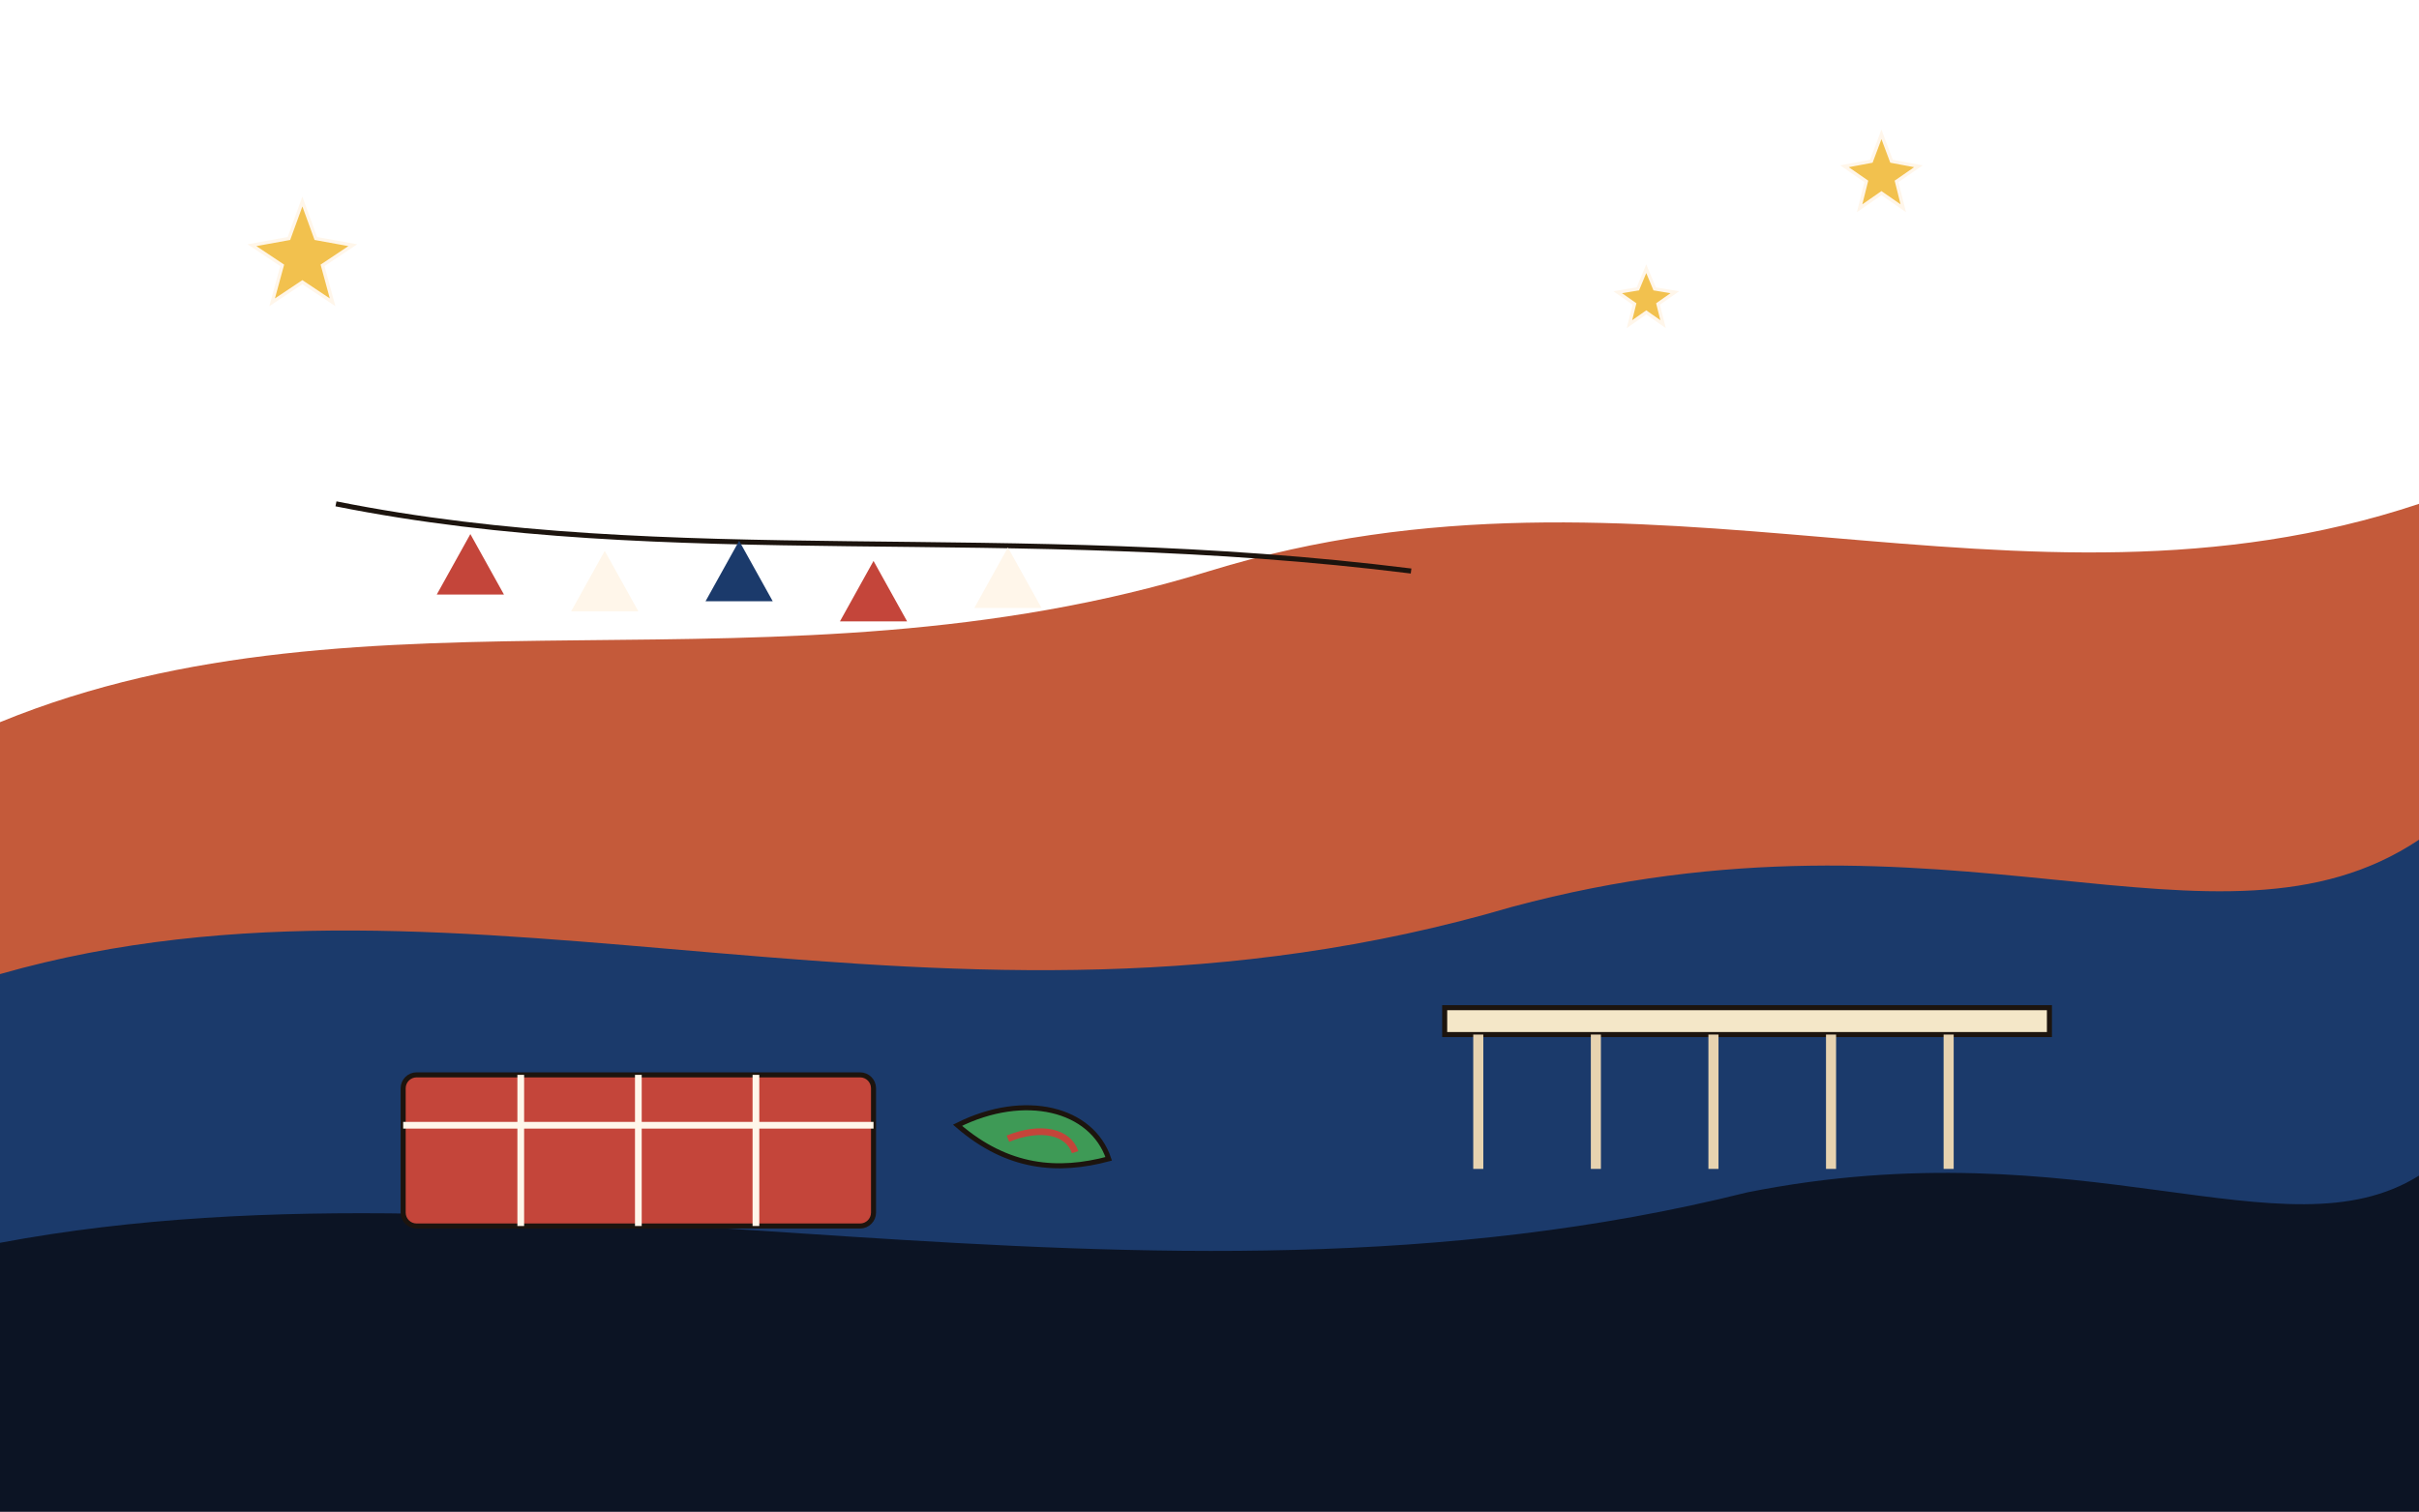
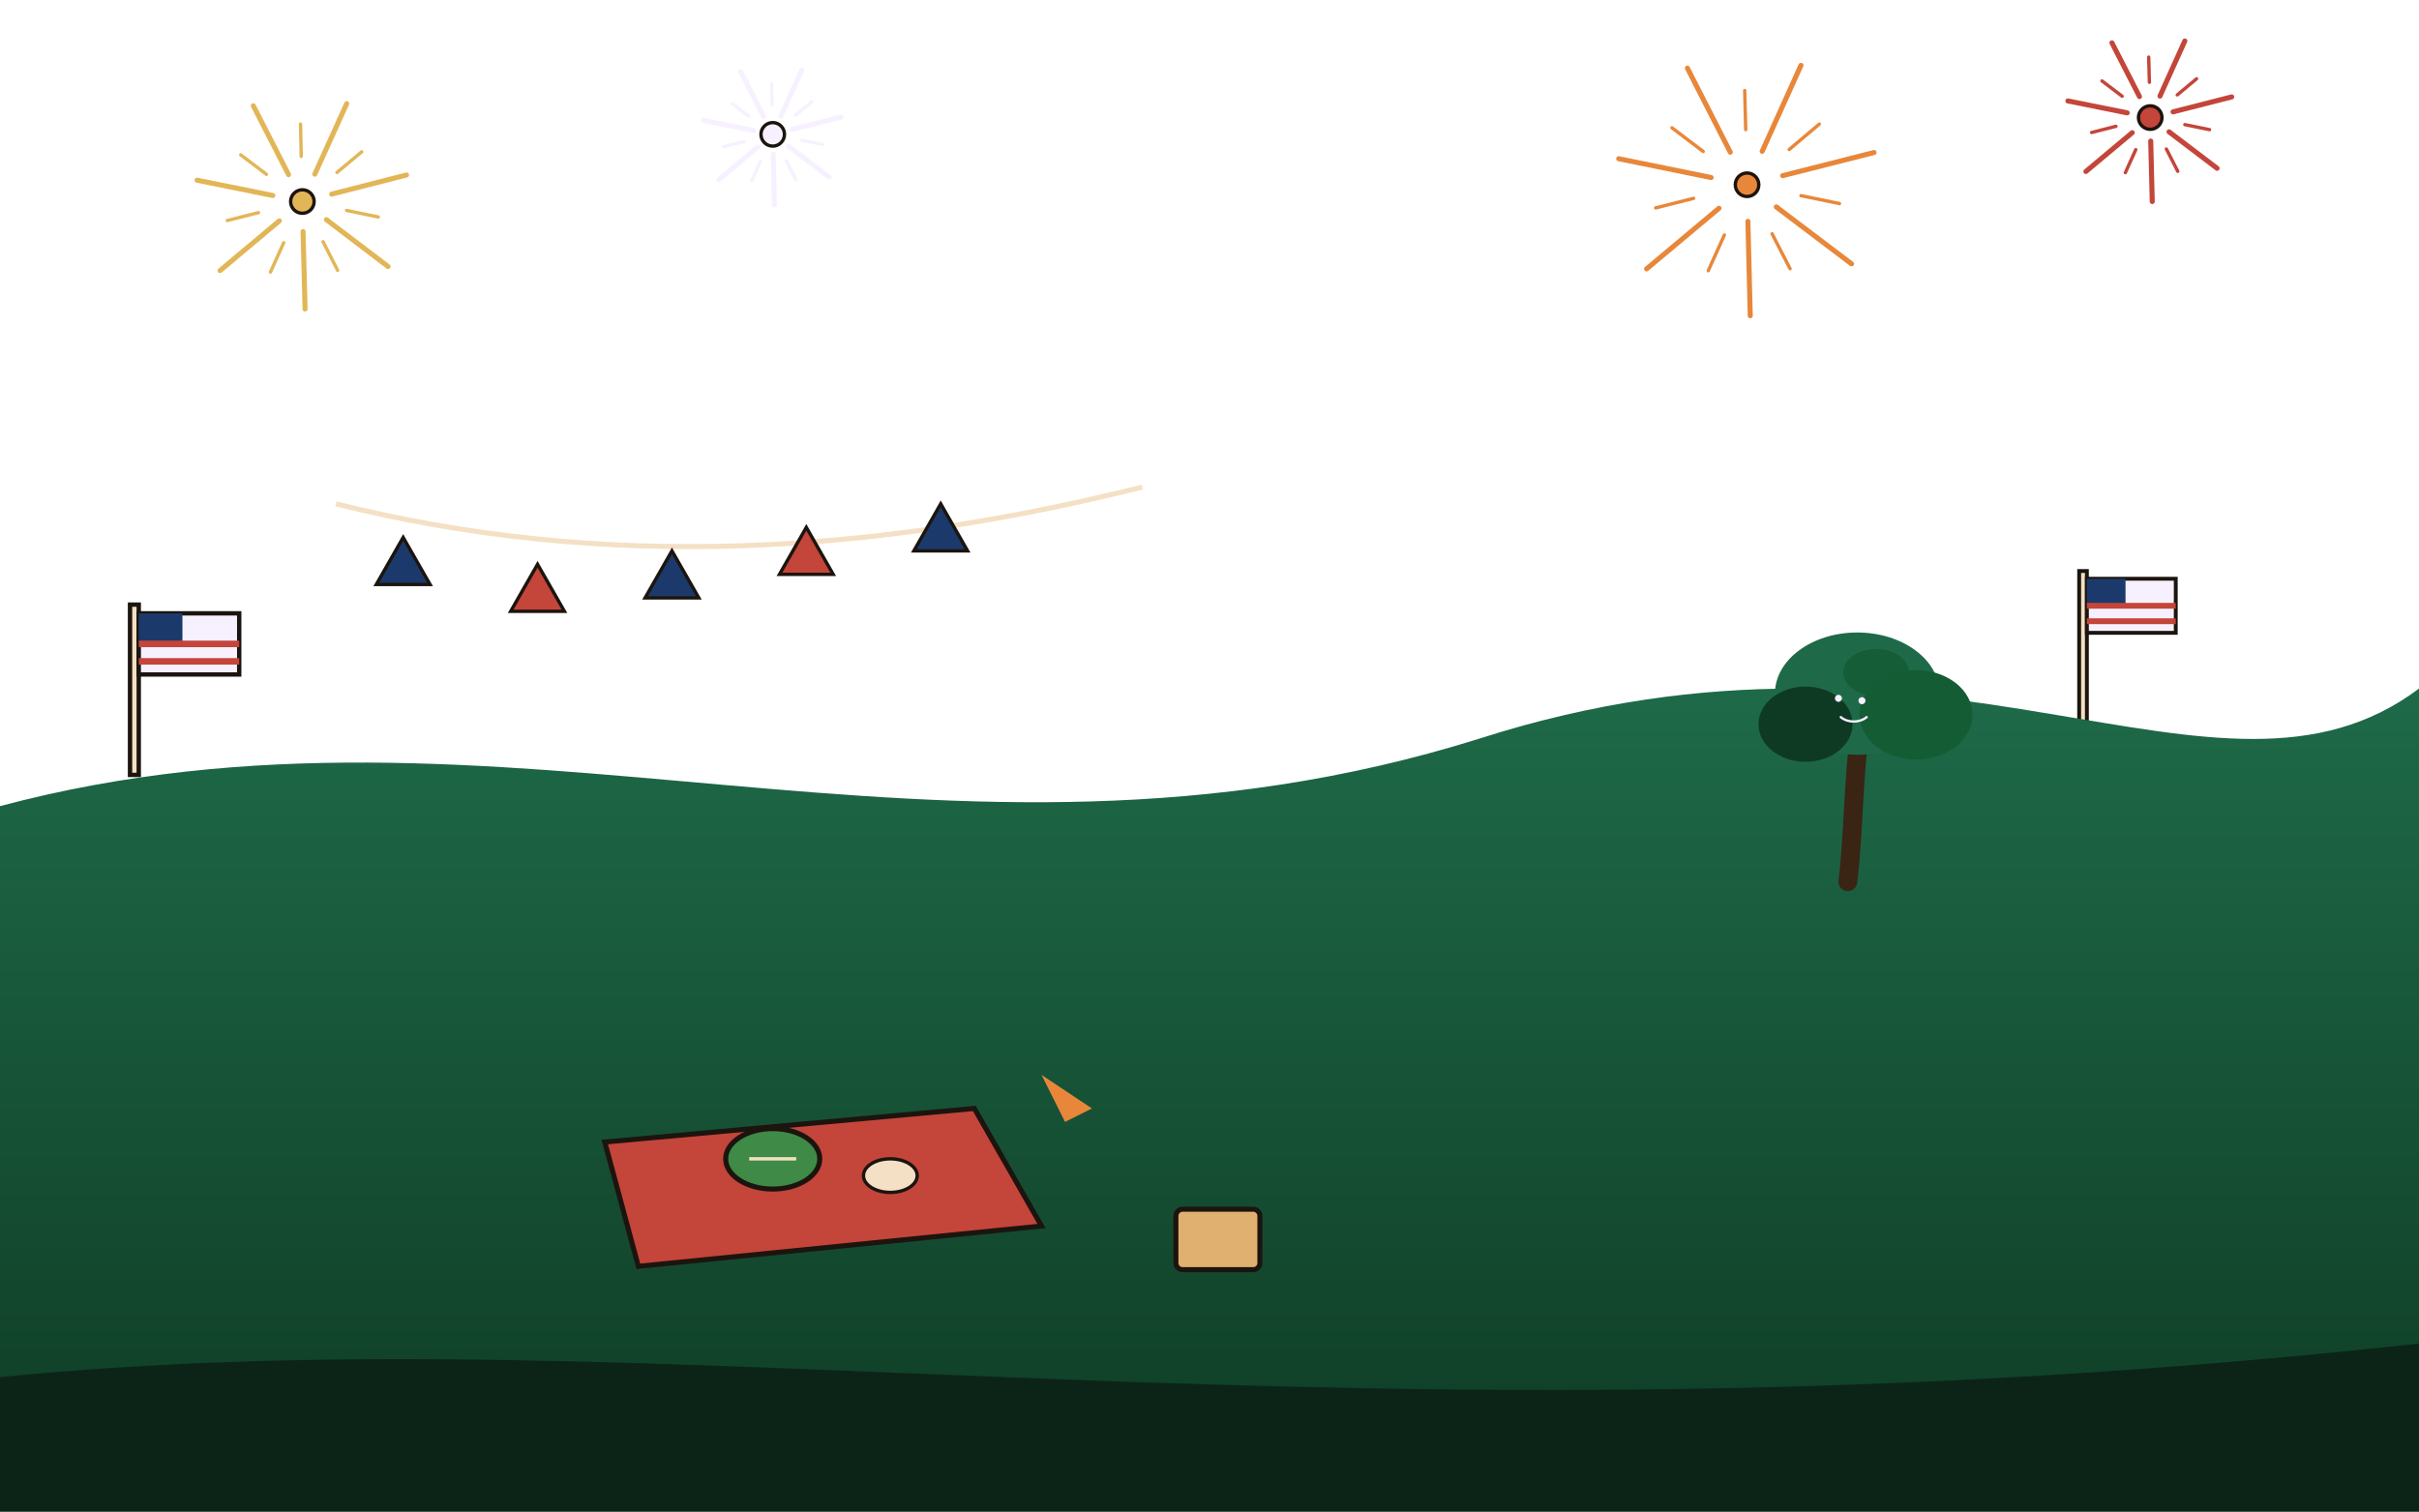
<svg xmlns="http://www.w3.org/2000/svg" viewBox="0 0 1440 900" fill="none" id="scene-site">
-   <path d="M0 430C220 340 460 420 720 340C980 260 1200 380 1440 300V900H0Z" fill="#C45A3A" />
-   <path d="M0 580C280 500 560 640 900 540C1160 470 1320 580 1440 500V900H0Z" fill="#1B3A6B" />
-   <path d="M0 740C320 680 680 800 1040 710C1240 670 1360 750 1440 700V900H0Z" fill="#0C1424" />
-   <g id="spark-bursts" fill="#F2C14E" stroke="#FFF6EA" stroke-width="2">
-     <path d="M180 120l8 22 22 4-18 12 6 22-18-12-18 12 6-22-18-12 22-4z" />
-     <path d="M1120 80l6 16 16 3-13 9 4 16-13-9-13 9 4-16-13-9 16-3z" />
-     <path d="M980 160l5 12 12 2-10 7 3 12-10-7-10 7 3-12-10-7 12-2z" />
+   <defs>
+     <linearGradient id="grass" x1="0" y1="0" x2="0" y2="1">
+       <stop offset="0" stop-color="#1E6A48" />
+       <stop offset="1" stop-color="#0E3A24" />
+     </linearGradient>
+   </defs>
+   <g id="firework" transform="translate(180 120)">
+     <path d="M26.3 5.3L45.2 9.2" stroke="#E2B657" stroke-width="2" stroke-linecap="round" />
+     <path d="M14.3 10.8L51.0 38.7" stroke="#E2B657" stroke-width="3" stroke-linecap="round" />
+     <path d="M12.3 23.9L21.0 41.0" stroke="#E2B657" stroke-width="2" stroke-linecap="round" />
+     <path d="M0.4 17.9L1.6 64.0" stroke="#E2B657" stroke-width="3" stroke-linecap="round" />
+     <path d="M-11.1 24.5L-19.0 42.0" stroke="#E2B657" stroke-width="2" stroke-linecap="round" />
+     <path d="M-13.7 11.5L-49.0 41.1" stroke="#E2B657" stroke-width="3" stroke-linecap="round" />
+     <path d="M-26.1 6.6L-44.7 11.3" stroke="#E2B657" stroke-width="2" stroke-linecap="round" />
+     <path d="M-17.6 -3.6L-62.7 -12.7" stroke="#E2B657" stroke-width="3" stroke-linecap="round" />
+     <path d="M-21.4 -16.2L-36.7 -27.8" stroke="#E2B657" stroke-width="2" stroke-linecap="round" />
+     <path d="M-8.2 -16.0L-29.2 -57.0" stroke="#E2B657" stroke-width="3" stroke-linecap="round" />
+     <path d="M-0.7 -26.9L-1.1 -46.1" stroke="#E2B657" stroke-width="2" stroke-linecap="round" />
+     <path d="M7.4 -16.3L26.4 -58.3" stroke="#E2B657" stroke-width="3" stroke-linecap="round" />
+     <path d="M20.6 -17.3L35.3 -29.6" stroke="#E2B657" stroke-width="2" stroke-linecap="round" />
+     <path d="M17.4 -4.4L62.0 -15.8" stroke="#E2B657" stroke-width="3" stroke-linecap="round" />
+     <circle r="7" fill="#E2B657" stroke="#1C140E" stroke-width="2" />
  </g>
-   <g id="porch-bunting">
-     <path d="M200 300c200 40 400 10 640 40" stroke="#1C140E" stroke-width="3" />
-     <path d="M280 318l20 36h-40z" fill="#C4453A" />
-     <path d="M360 328l20 36h-40z" fill="#FFF6EA" />
-     <path d="M440 322l20 36h-40z" fill="#1B3A6B" />
-     <path d="M520 334l20 36h-40z" fill="#C4453A" />
-     <path d="M600 326l20 36h-40z" fill="#FFF6EA" />
+   <g id="firework" transform="translate(460 80)">
+     <path d="M17.3 3.5L29.6 6.0" stroke="#F7F1FF" stroke-width="2" stroke-linecap="round" />
+     <path d="M9.4 7.1L33.5 25.4" stroke="#F7F1FF" stroke-width="3" stroke-linecap="round" />
+     <path d="M8.0 15.7L13.8 26.9" stroke="#F7F1FF" stroke-width="2" stroke-linecap="round" />
+     <path d="M0.3 11.8L1.0 42.0" stroke="#F7F1FF" stroke-width="3" stroke-linecap="round" />
+     <path d="M-7.3 16.1L-12.5 27.6" stroke="#F7F1FF" stroke-width="2" stroke-linecap="round" />
+     <path d="M-9.0 7.6L-32.2 27.0" stroke="#F7F1FF" stroke-width="3" stroke-linecap="round" />
+     <path d="M-17.1 4.3L-29.3 7.4" stroke="#F7F1FF" stroke-width="2" stroke-linecap="round" />
+     <path d="M-11.5 -2.3L-41.2 -8.3" stroke="#F7F1FF" stroke-width="3" stroke-linecap="round" />
+     <path d="M-14.1 -10.7L-24.1 -18.3" stroke="#F7F1FF" stroke-width="2" stroke-linecap="round" />
+     <path d="M-5.4 -10.5L-19.1 -37.4" stroke="#F7F1FF" stroke-width="3" stroke-linecap="round" />
+     <path d="M-0.4 -17.6L-0.7 -30.2" stroke="#F7F1FF" stroke-width="2" stroke-linecap="round" />
+     <path d="M4.8 -10.7L17.3 -38.3" stroke="#F7F1FF" stroke-width="3" stroke-linecap="round" />
+     <path d="M13.5 -11.3L23.2 -19.4" stroke="#F7F1FF" stroke-width="2" stroke-linecap="round" />
+     <path d="M11.4 -2.9L40.7 -10.3" stroke="#F7F1FF" stroke-width="3" stroke-linecap="round" />
+     <circle r="7" fill="#F7F1FF" stroke="#1C140E" stroke-width="2" />
  </g>
-   <g id="picnic" transform="translate(240 600)">
-     <rect x="0" y="40" width="280" height="90" rx="8" fill="#C4453A" stroke="#1C140E" stroke-width="3" />
-     <path d="M0 70h280M70 40v90M140 40v90M210 40v90" stroke="#FFF6EA" stroke-width="4" />
-     <path d="M330 70c40-20 80-10 90 20-30 8-60 6-90-20z" fill="#3E9A56" stroke="#1C140E" stroke-width="3" />
-     <path d="M360 78c20-8 36-4 40 8" stroke="#C4453A" stroke-width="4" />
+   <g id="firework" transform="translate(1040 110)">
+     <path d="M32.1 6.5L55.0 11.2" stroke="#E8873A" stroke-width="2" stroke-linecap="round" />
+     <path d="M17.4 13.2L62.2 47.1" stroke="#E8873A" stroke-width="3" stroke-linecap="round" />
+     <path d="M14.9 29.2L25.6 50.0" stroke="#E8873A" stroke-width="2" stroke-linecap="round" />
+     <path d="M0.5 21.8L1.9 78.0" stroke="#E8873A" stroke-width="3" stroke-linecap="round" />
+     <path d="M-13.5 29.9L-23.1 51.2" stroke="#E8873A" stroke-width="2" stroke-linecap="round" />
+     <path d="M-16.7 14.0L-59.8 50.1" stroke="#E8873A" stroke-width="3" stroke-linecap="round" />
+     <path d="M-31.8 8.1L-54.4 13.8" stroke="#E8873A" stroke-width="2" stroke-linecap="round" />
+     <path d="M-21.4 -4.3L-76.4 -15.5" stroke="#E8873A" stroke-width="3" stroke-linecap="round" />
+     <path d="M-26.1 -19.8L-44.7 -33.9" stroke="#E8873A" stroke-width="2" stroke-linecap="round" />
+     <path d="M-10.0 -19.4L-35.5 -69.4" stroke="#E8873A" stroke-width="3" stroke-linecap="round" />
+     <path d="M-0.8 -32.8L-1.4 -56.1" stroke="#E8873A" stroke-width="2" stroke-linecap="round" />
+     <path d="M9.0 -19.9L32.1 -71.1" stroke="#E8873A" stroke-width="3" stroke-linecap="round" />
+     <path d="M25.1 -21.0L43.0 -36.1" stroke="#E8873A" stroke-width="2" stroke-linecap="round" />
+     <path d="M21.2 -5.4L75.6 -19.2" stroke="#E8873A" stroke-width="3" stroke-linecap="round" />
+     <circle r="7" fill="#E8873A" stroke="#1C140E" stroke-width="2" />
  </g>
-   <g id="porch-rail" transform="translate(860 560)">
-     <rect x="0" y="40" width="360" height="16" fill="#F4E7C8" stroke="#1C140E" stroke-width="3" />
-     <path d="M20 56v80M90 56v80M160 56v80M230 56v80M300 56v80" stroke="#E7D3B0" stroke-width="6" />
+   <g id="firework" transform="translate(1280 70)">
+     <path d="M20.6 4.2L35.3 7.2" stroke="#C4453A" stroke-width="2" stroke-linecap="round" />
+     <path d="M11.2 8.5L39.8 30.2" stroke="#C4453A" stroke-width="3" stroke-linecap="round" />
+     <path d="M9.6 18.7L16.4 32.0" stroke="#C4453A" stroke-width="2" stroke-linecap="round" />
+     <path d="M0.3 14.0L1.2 50.0" stroke="#C4453A" stroke-width="3" stroke-linecap="round" />
+     <path d="M-8.6 19.1L-14.8 32.8" stroke="#C4453A" stroke-width="2" stroke-linecap="round" />
+     <path d="M-10.7 9.0L-38.3 32.1" stroke="#C4453A" stroke-width="3" stroke-linecap="round" />
+     <path d="M-20.4 5.2L-34.9 8.9" stroke="#C4453A" stroke-width="2" stroke-linecap="round" />
+     <path d="M-13.7 -2.8L-49.0 -9.9" stroke="#C4453A" stroke-width="3" stroke-linecap="round" />
+     <path d="M-16.7 -12.7L-28.7 -21.8" stroke="#C4453A" stroke-width="2" stroke-linecap="round" />
+     <path d="M-6.4 -12.5L-22.8 -44.5" stroke="#C4453A" stroke-width="3" stroke-linecap="round" />
+     <path d="M-0.5 -21.0L-0.9 -36.0" stroke="#C4453A" stroke-width="2" stroke-linecap="round" />
+     <path d="M5.8 -12.8L20.6 -45.6" stroke="#C4453A" stroke-width="3" stroke-linecap="round" />
+     <path d="M16.1 -13.5L27.6 -23.1" stroke="#C4453A" stroke-width="2" stroke-linecap="round" />
+     <path d="M13.6 -3.4L48.5 -12.3" stroke="#C4453A" stroke-width="3" stroke-linecap="round" />
+     <circle r="7" fill="#C4453A" stroke="#1C140E" stroke-width="2" />
  </g>
+   <g id="flags" transform="translate(80 360) scale(1.3)">
+     <rect x="-2" width="4" height="78" fill="#F4E0C4" stroke="#1C140E" stroke-width="2" />
+     <path d="M2 4h46v28H2z" fill="#F7F1FF" stroke="#1C140E" stroke-width="2" />
+     <path d="M2 4h20v14H2z" fill="#1B3A6B" />
+     <path d="M2 18h46M2 26h46" stroke="#C4453A" stroke-width="3" />
+   </g>
+   <g id="flags" transform="translate(1240 340) scale(1.15)">
+     <rect x="-2" width="4" height="78" fill="#F4E0C4" stroke="#1C140E" stroke-width="2" />
+     <path d="M2 4h46v28H2z" fill="#F7F1FF" stroke="#1C140E" stroke-width="2" />
+     <path d="M2 4h20v14H2z" fill="#1B3A6B" />
+     <path d="M2 18h46M2 26h46" stroke="#C4453A" stroke-width="3" />
+   </g>
+   <g id="bunting">
+     <path d="M200 300c160 40 320 30 480-10" stroke="#F4E0C4" stroke-width="3" fill="none" />
+     <path d="M240 320l16 28h-32z" fill="#1B3A6B" stroke="#1C140E" stroke-width="2" />
+     <path d="M320 336l16 28h-32z" fill="#C4453A" stroke="#1C140E" stroke-width="2" />
+     <path d="M400 328l16 28h-32z" fill="#1B3A6B" stroke="#1C140E" stroke-width="2" />
+     <path d="M480 314l16 28h-32z" fill="#C4453A" stroke="#1C140E" stroke-width="2" />
+     <path d="M560 300l16 28h-32z" fill="#1B3A6B" stroke="#1C140E" stroke-width="2" />
+   </g>
+   <path d="M0 480C300 400 560 540 880 440C1160 350 1320 500 1440 410V900H0Z" fill="url(#grass)" />
+   <g id="picnic">
+     <path d="M360 680l220-20 40 70-240 24z" fill="#C4453A" stroke="#1C140E" stroke-width="3" />
+     <ellipse cx="460" cy="690" rx="28" ry="18" fill="#3E8A46" stroke="#1C140E" stroke-width="3" />
+     <path d="M446 690h28" stroke="#F4E0C4" stroke-width="2" />
+     <ellipse cx="530" cy="700" rx="16" ry="10" fill="#F4E0C4" stroke="#1C140E" stroke-width="2" />
+     <path d="M620 640l30 20-16 8z" fill="#E8873A" />
+   </g>
+   <g id="autumn-tree" transform="translate(1100 420) scale(0.7)">
+     <path d="M0 150c6-50 4-100 14-150" stroke="#3A2414" stroke-width="16" stroke-linecap="round" />
+     <ellipse cx="8" cy="-10" rx="70" ry="52" fill="#1E6A48" />
+     <ellipse cx="58" cy="8" rx="48" ry="38" fill="#145C34" />
+     <ellipse cx="-36" cy="16" rx="40" ry="32" fill="#0E3A24" />
+     <ellipse cx="24" cy="-28" rx="28" ry="20" fill="#145C34" opacity="0.9" />
+     <circle cx="-8" cy="-6" r="3" fill="#F7F1FF" />
+     <circle cx="12" cy="-4" r="3" fill="#F7F1FF" />
+     <path d="M-6 10c6 5 16 5 22 0" stroke="#F7F1FF" stroke-width="2" stroke-linecap="round" />
+   </g>
+   <g id="blanket-basket">
+     <rect x="700" y="720" width="50" height="36" rx="4" fill="#E0B070" stroke="#1C140E" stroke-width="3" />
+   </g>
+   <path d="M0 820C400 780 800 870 1440 800V900H0Z" fill="#0C2418" />
</svg>
